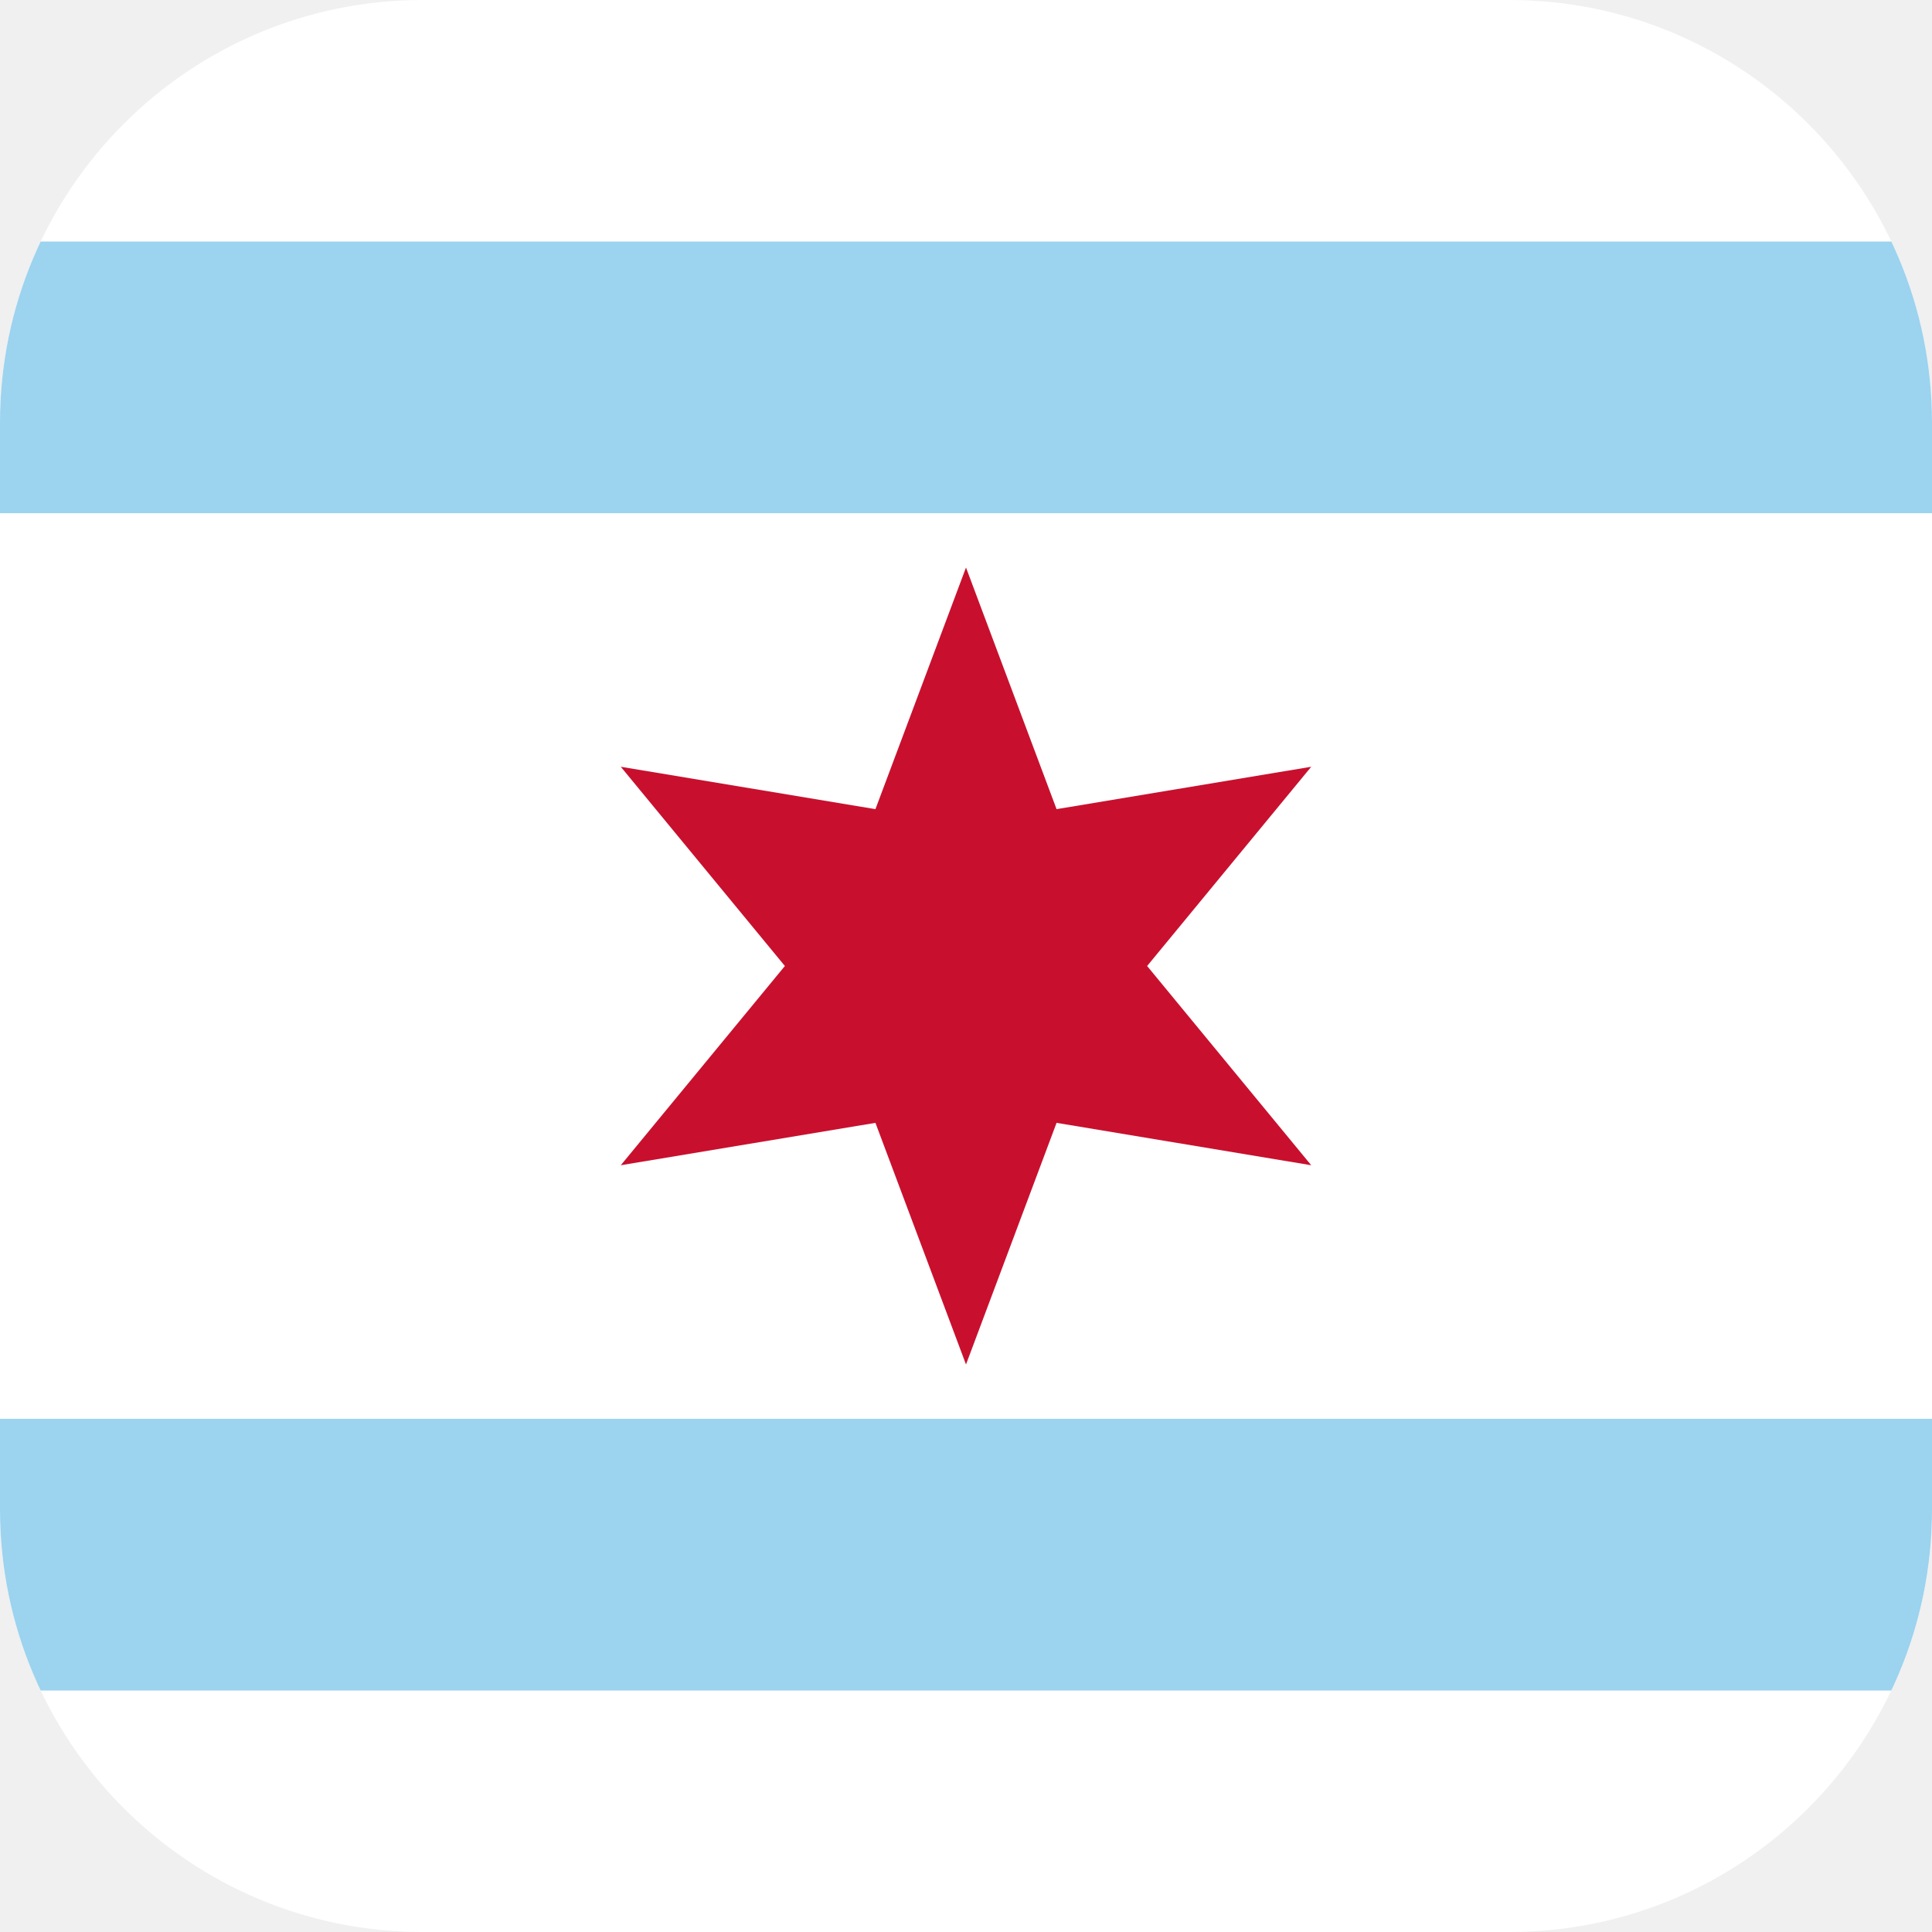
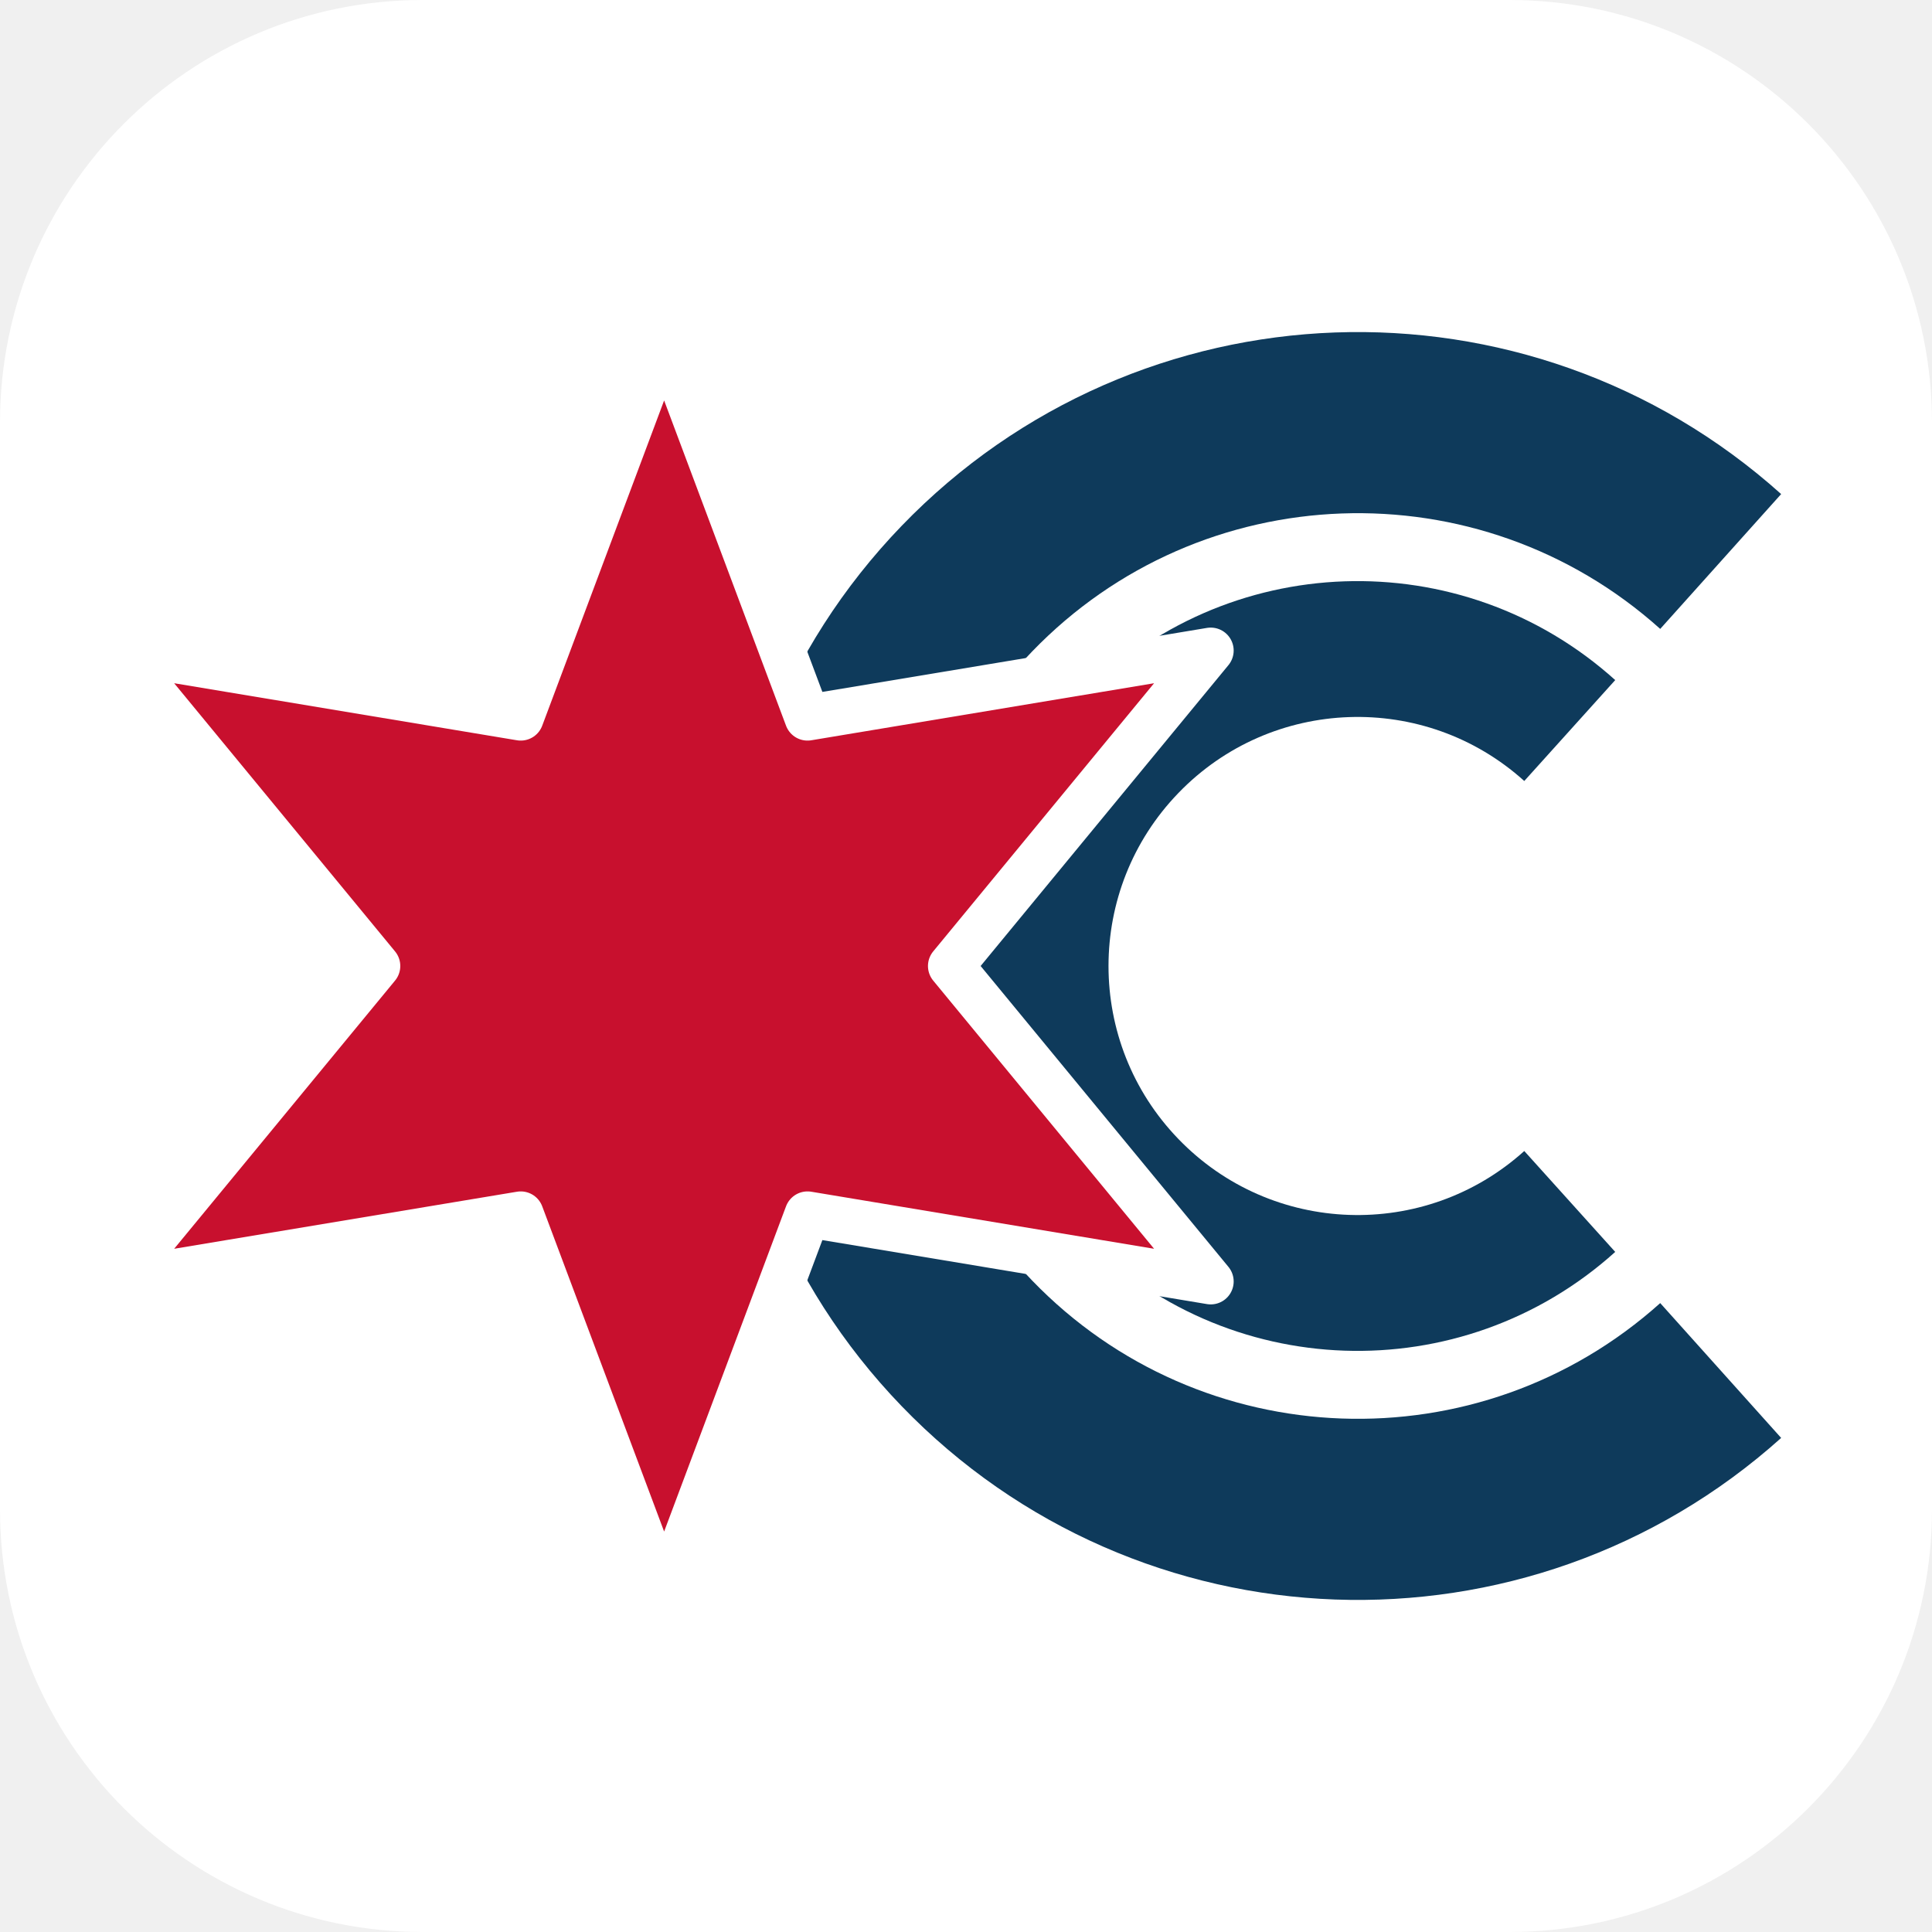
<svg xmlns="http://www.w3.org/2000/svg" viewBox="0 0 64 64">
  <defs>
    <clipPath id="t">
      <rect width="64" height="64" rx="14" />
    </clipPath>
  </defs>
  <g clip-path="url(#t)">
-     <rect width="64" height="64" fill="#fff" />
-     <rect y="8" width="64" height="9" fill="#9CD3EF" />
-     <rect y="47" width="64" height="9" fill="#9CD3EF" />
-     <polygon transform="translate(32 32) scale(1.2) translate(-12 -12)" fill="#C8102E" points="12,1 14.5,7.67 21.53,6.5 17,12 21.53,17.5 14.5,16.33 12,23 9.5,16.33 2.47,17.5 7,12 2.47,6.5 9.5,7.67" />
+     <rect width="64" height="64" fill="#FFFFFF" />
+     <path d="M57.0 18.6 A18 18 0 1 0 57.0 45.4" fill="none" stroke="#0E3A5B" stroke-width="6" />
+     <path d="M52.0 24.2 A10.5 10.5 0 1 0 52.0 39.8" fill="none" stroke="#0E3A5B" stroke-width="4.5" />
+     <polygon transform="translate(22 32) scale(1.9) translate(-12 -12)" fill="#C8102E" stroke="#FFFFFF" stroke-width="0.8" stroke-linejoin="round" points="12,1 14.5,7.67 21.53,6.5 17,12 21.53,17.5 14.5,16.33 12,23 9.5,16.33 2.47,17.5 7,12 2.47,6.5 9.5,7.67" />
  </g>
</svg>
